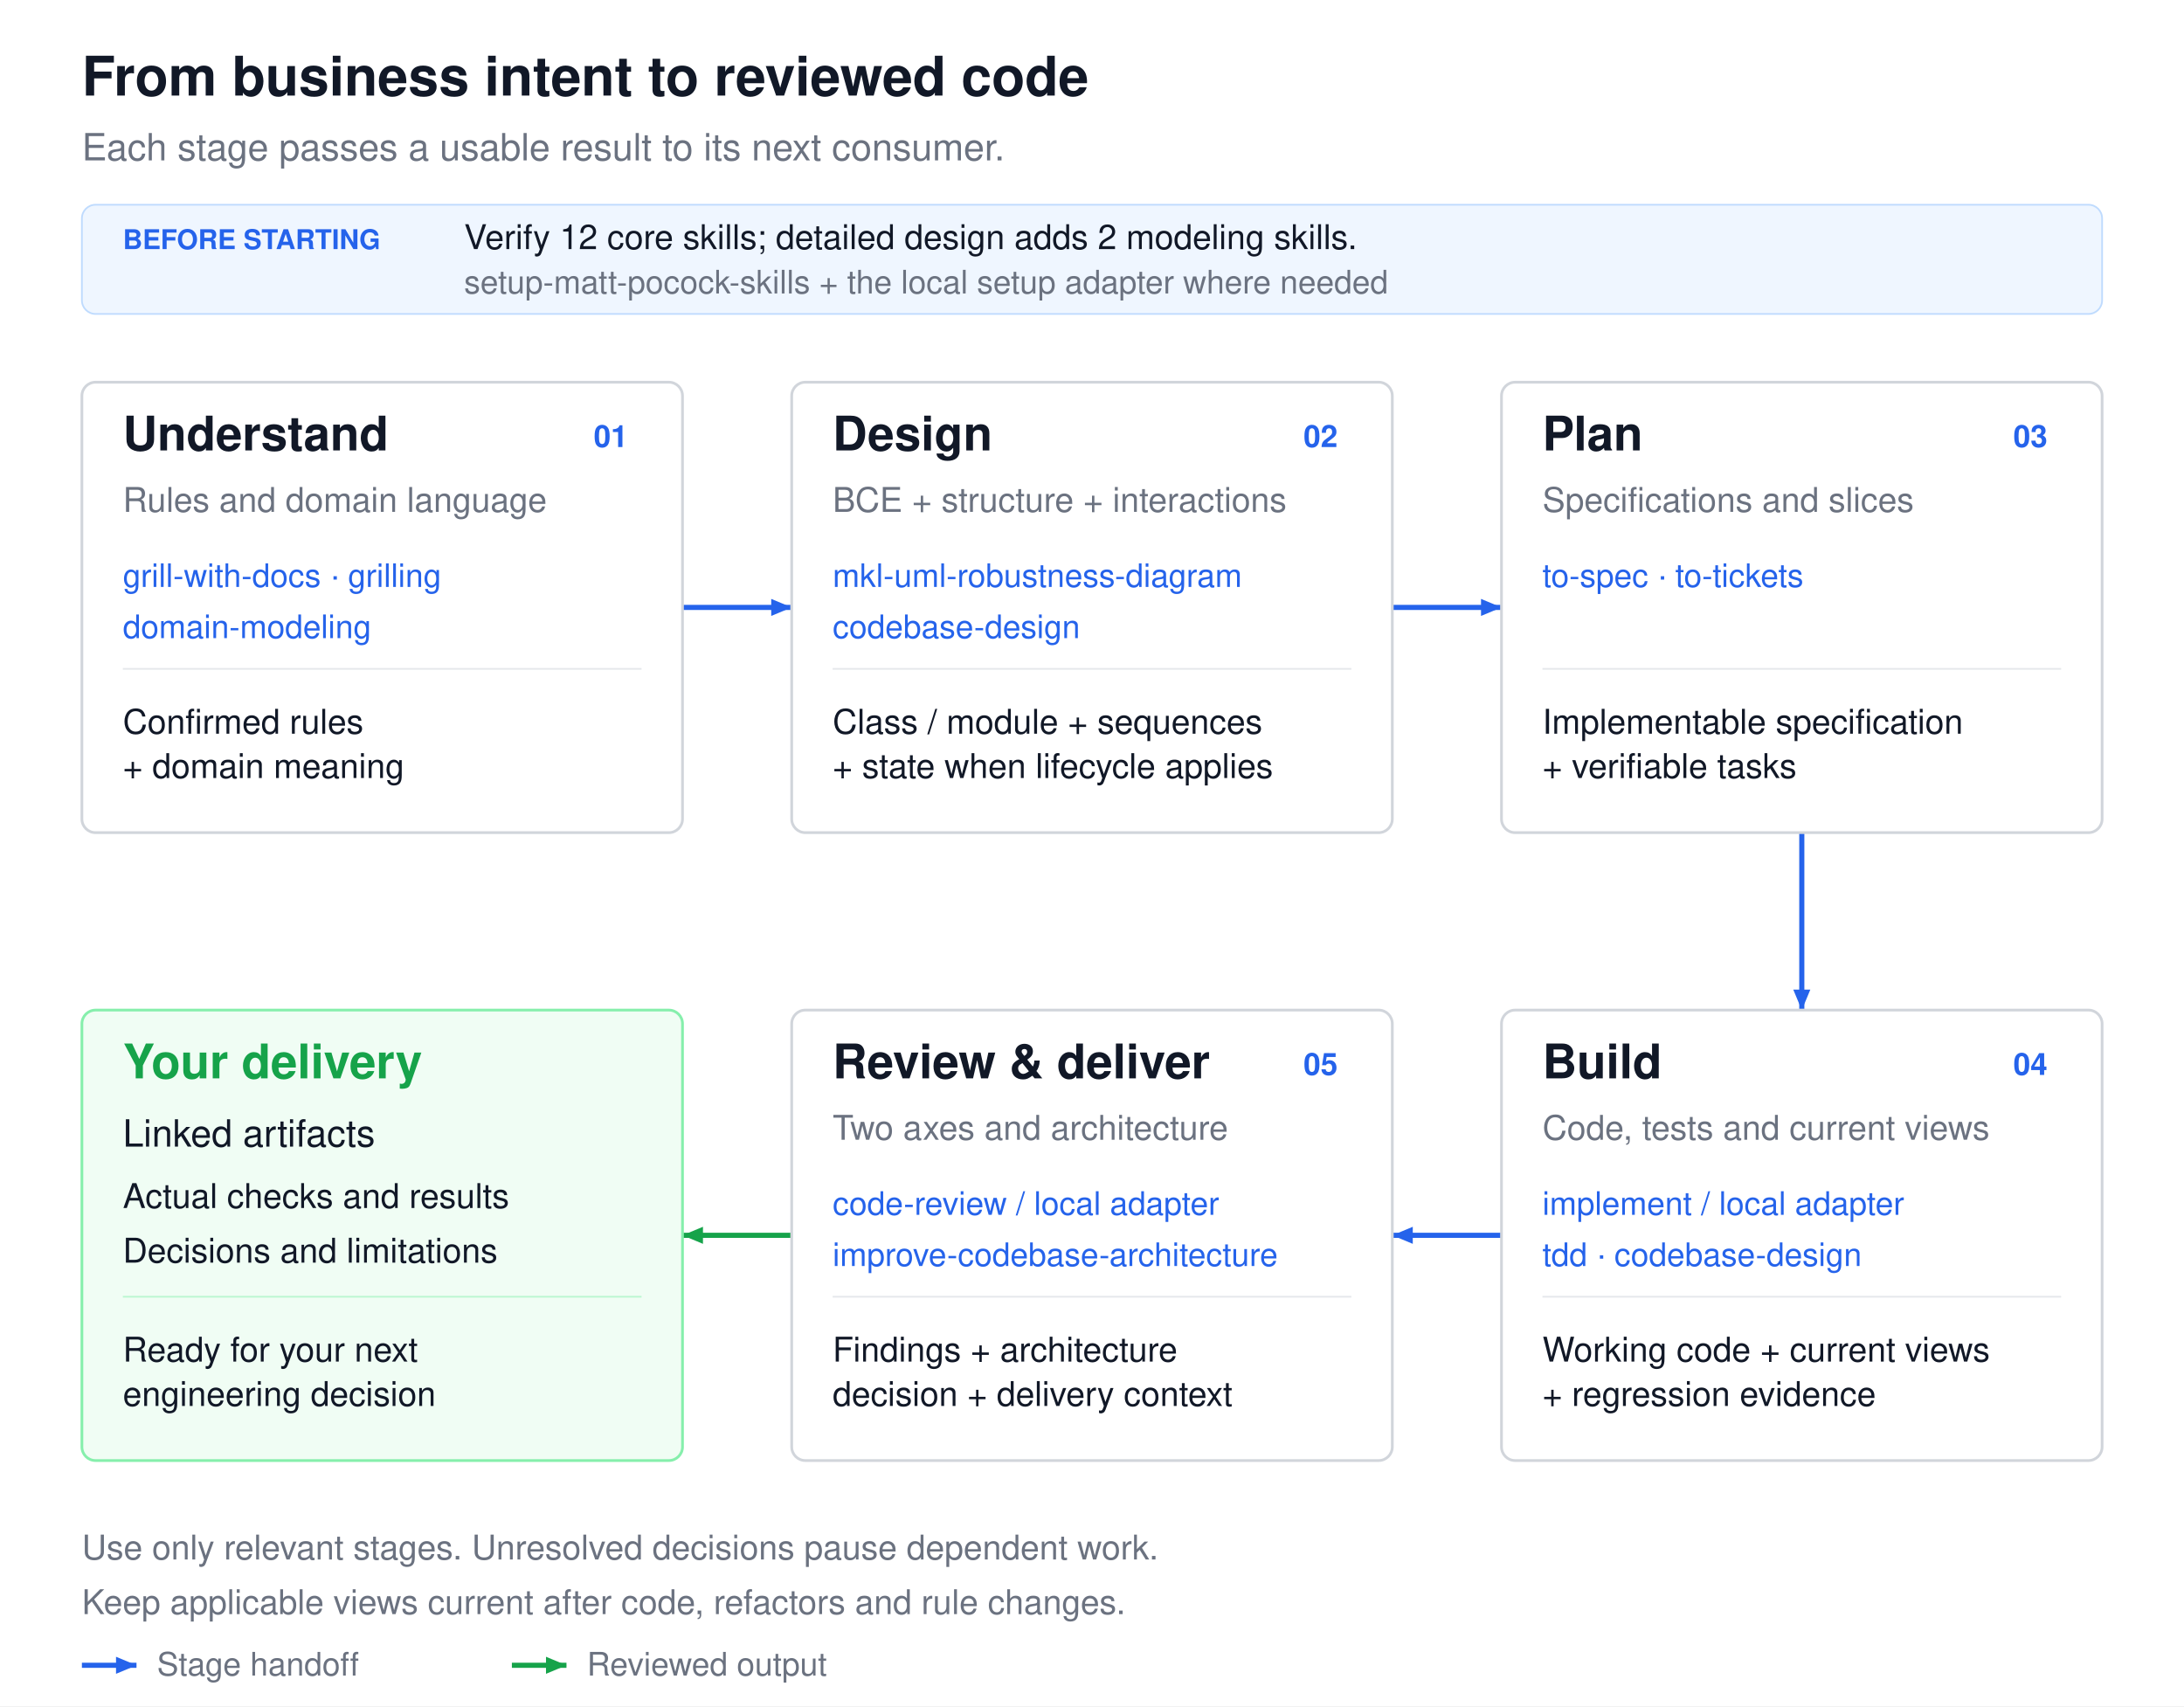
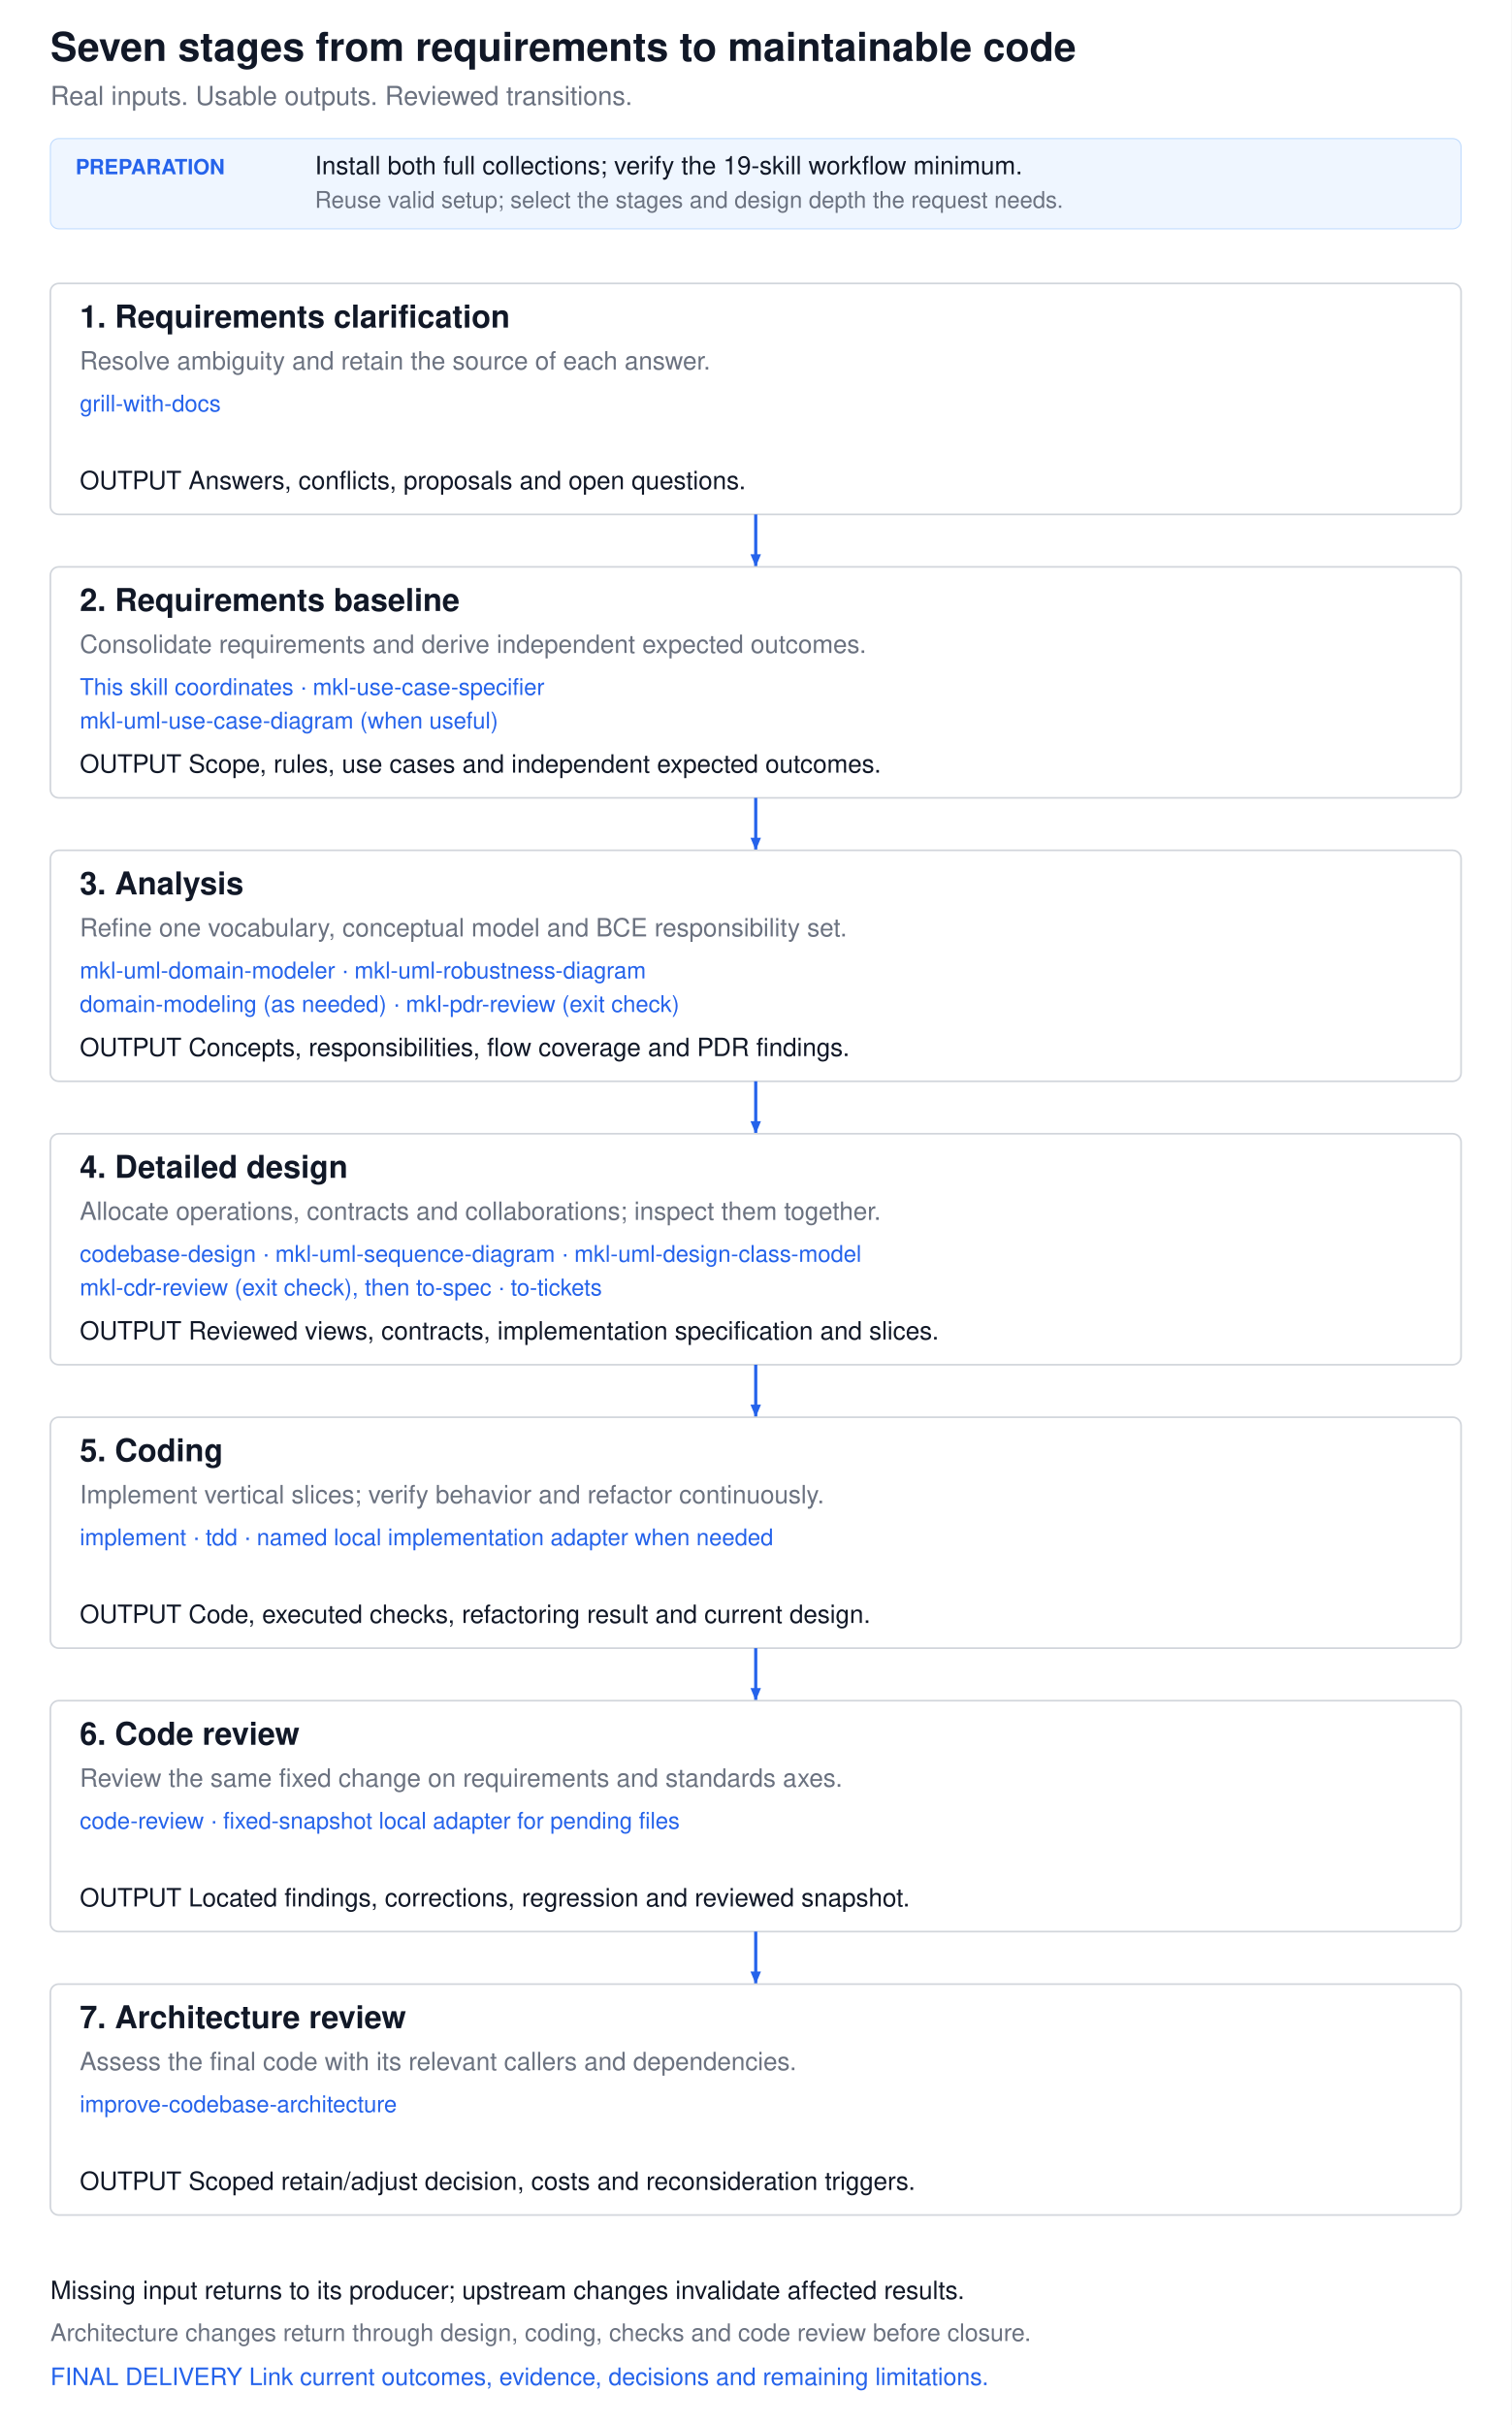
- <svg xmlns="http://www.w3.org/2000/svg" viewBox="0 0 1280 1000" width="1280" height="1000" role="img" aria-labelledby="workflow-title workflow-desc" data-generator="fireworks-tech-graph" data-schema-version="1" data-style-id="1" data-visual-theme="Flat Icon" data-diagram-type="flowchart" data-semantic-profile="generic" data-semantic-valid="true" data-quality-profile="showcase">
-   <style>text { font-family: "Helvetica Neue", Helvetica, Arial, sans-serif; }</style>
+ <svg xmlns="http://www.w3.org/2000/svg" viewBox="0 0 1440 2310" width="1440" height="2310" role="img" aria-labelledby="workflow-title workflow-desc" data-generator="fireworks-tech-graph" data-schema-version="1" data-style-id="1" data-visual-theme="Flat Icon" data-diagram-type="flowchart" data-semantic-profile="generic" data-semantic-valid="true" data-quality-profile="showcase">
+   <style>text{font-family:"Helvetica Neue",Helvetica,Arial,sans-serif}</style>
  <defs>
-     <marker id="workflow-blue" markerUnits="userSpaceOnUse" markerWidth="12" markerHeight="10" refX="12" refY="5" orient="auto">
+     <marker id="workflow-arrow" markerUnits="userSpaceOnUse" markerWidth="12" markerHeight="10" refX="12" refY="5" orient="auto">
      <path d="M 0,0 L 12,5 L 0,10 Z" fill="#2563eb" />
    </marker>
-     <marker id="workflow-green" markerUnits="userSpaceOnUse" markerWidth="12" markerHeight="10" refX="12" refY="5" orient="auto">
-       <path d="M 0,0 L 12,5 L 0,10 Z" fill="#16a34a" />
-     </marker>
  </defs>
-   <rect data-graph-role="background" x="0" y="0" width="1280" height="1000" fill="#ffffff" />
-   <text x="48" y="56" font-size="32" font-weight="600" fill="#111827">From business intent to reviewed code</text>
-   <text x="48" y="94" font-size="22" font-weight="400" fill="#6b7280">Each stage passes a usable result to its next consumer.</text>
-   <g data-graph-role="container" id="preflight" data-graph-bounds="48,120,1232,184">
-     <rect x="48" y="120" width="1184" height="64" rx="8" fill="#eff6ff" stroke="#bfdbfe" />
-     <text x="72" y="146" font-size="16" font-weight="600" fill="#2563eb">BEFORE STARTING</text>
-     <text x="272" y="146" font-size="20" font-weight="500" fill="#111827">Verify 12 core skills; detailed design adds 2 modeling skills.</text>
-     <text x="272" y="172" font-size="19" font-weight="400" fill="#6b7280">setup-matt-pocock-skills + the local setup adapter where needed</text>
+   <rect data-graph-role="background" x="0" y="0" width="1440" height="2310" fill="#ffffff" />
+   <text x="48" y="58" font-size="38" font-weight="600" fill="#111827">Seven stages from requirements to maintainable code</text>
+   <text x="48" y="100" font-size="25" font-weight="400" fill="#6b7280">Real inputs. Usable outputs. Reviewed transitions.</text>
+   <g id="preflight" data-graph-role="container" data-graph-bounds="48,132,1392,218">
+     <rect x="48" y="132" width="1344" height="86" rx="8" fill="#eff6ff" stroke="#bfdbfe" />
+     <text x="72" y="166" font-size="20" font-weight="600" fill="#2563eb">PREPARATION</text>
+     <text x="300" y="166" font-size="24" font-weight="500" fill="#111827">Install both full collections; verify the 19-skill workflow minimum.</text>
+     <text x="300" y="198" font-size="22" font-weight="400" fill="#6b7280">Reuse valid setup; select the stages and design depth the request needs.</text>
  </g>
-   <path id="understand-design" data-graph-role="edge" data-edge-id="understand-design" data-source="understand" data-target="design" data-edge-kind="flow" data-flow="handoff" d="M 400,356 L 464,356" fill="none" stroke="#2563eb" stroke-width="3" marker-end="url(#workflow-blue)" />
-   <path id="design-plan" data-graph-role="edge" data-edge-id="design-plan" data-source="design" data-target="plan" data-edge-kind="flow" data-flow="handoff" d="M 816,356 L 880,356" fill="none" stroke="#2563eb" stroke-width="3" marker-end="url(#workflow-blue)" />
-   <path id="plan-build" data-graph-role="edge" data-edge-id="plan-build" data-source="plan" data-target="build" data-edge-kind="flow" data-flow="handoff" d="M 1056,488 L 1056,592" fill="none" stroke="#2563eb" stroke-width="3" marker-end="url(#workflow-blue)" />
-   <path id="build-review" data-graph-role="edge" data-edge-id="build-review" data-source="build" data-target="review" data-edge-kind="flow" data-flow="handoff" d="M 880,724 L 816,724" fill="none" stroke="#2563eb" stroke-width="3" marker-end="url(#workflow-blue)" />
-   <path id="review-delivery" data-graph-role="edge" data-edge-id="review-delivery" data-source="review" data-target="delivery" data-edge-kind="flow" data-flow="handoff" d="M 464,724 L 400,724" fill="none" stroke="#16a34a" stroke-width="3" marker-end="url(#workflow-green)" />
-   <g id="understand" data-graph-role="node" data-node-id="understand" data-semantic-role="process" data-graph-bounds="48,224,400,488">
-     <rect x="48" y="224" width="352" height="264" rx="8" fill="#ffffff" stroke="#d1d5db" stroke-width="1.6" />
-     <text x="72" y="264" font-size="28" font-weight="600" fill="#111827">Understand</text>
-     <text x="368" y="262" font-size="18" font-weight="600" fill="#2563eb" text-anchor="end">01</text>
-     <text x="72" y="300" font-size="20" font-weight="400" fill="#6b7280">Rules and domain language</text>
-     <text x="72" y="344" font-size="19" font-weight="500" fill="#2563eb">grill-with-docs · grilling</text>
-     <text x="72" y="374" font-size="19" font-weight="500" fill="#2563eb">domain-modeling</text>
-     <line x1="72" y1="392" x2="376" y2="392" stroke="#e5e7eb" stroke-width="1" />
-     <text x="72" y="430" font-size="20" font-weight="500" fill="#111827">Confirmed rules</text>
-     <text x="72" y="456" font-size="20" font-weight="500" fill="#111827">+ domain meaning</text>
+   <g id="stage-1" data-graph-role="node" data-node-id="stage-1" data-semantic-role="process" data-graph-bounds="48,270,1392,490">
+     <rect x="48" y="270" width="1344" height="220" rx="8" fill="#ffffff" stroke="#d1d5db" stroke-width="1.6" />
+     <text x="76" y="312" font-size="30" font-weight="600" fill="#111827">1. Requirements clarification</text>
+     <text x="76" y="352" font-size="24" font-weight="400" fill="#6b7280">Resolve ambiguity and retain the source of each answer.</text>
+     <text x="76" y="392" font-size="22" font-weight="500" fill="#2563eb">grill-with-docs</text>
+     <text x="76" y="466" font-size="24" font-weight="500" fill="#111827">OUTPUT  Answers, conflicts, proposals and open questions.</text>
  </g>
-   <g id="design" data-graph-role="node" data-node-id="design" data-semantic-role="process" data-graph-bounds="464,224,816,488">
-     <rect x="464" y="224" width="352" height="264" rx="8" fill="#ffffff" stroke="#d1d5db" stroke-width="1.6" />
-     <text x="488" y="264" font-size="28" font-weight="600" fill="#111827">Design</text>
-     <text x="784" y="262" font-size="18" font-weight="600" fill="#2563eb" text-anchor="end">02</text>
-     <text x="488" y="300" font-size="20" font-weight="400" fill="#6b7280">BCE + structure + interactions</text>
-     <text x="488" y="344" font-size="19" font-weight="500" fill="#2563eb">mkl-uml-robustness-diagram</text>
-     <text x="488" y="374" font-size="19" font-weight="500" fill="#2563eb">codebase-design</text>
-     <line x1="488" y1="392" x2="792" y2="392" stroke="#e5e7eb" stroke-width="1" />
-     <text x="488" y="430" font-size="20" font-weight="500" fill="#111827">Class / module + sequences</text>
-     <text x="488" y="456" font-size="20" font-weight="500" fill="#111827">+ state when lifecycle applies</text>
+   <path id="flow-1-2" data-graph-role="edge" data-edge-id="flow-1-2" data-source="stage-1" data-target="stage-2" data-edge-kind="flow" data-flow="handoff" d="M 720,490 L 720,540" fill="none" stroke="#2563eb" stroke-width="3" stroke-linejoin="round" marker-end="url(#workflow-arrow)" />
+   <g id="stage-2" data-graph-role="node" data-node-id="stage-2" data-semantic-role="process" data-graph-bounds="48,540,1392,760">
+     <rect x="48" y="540" width="1344" height="220" rx="8" fill="#ffffff" stroke="#d1d5db" stroke-width="1.6" />
+     <text x="76" y="582" font-size="30" font-weight="600" fill="#111827">2. Requirements baseline</text>
+     <text x="76" y="622" font-size="24" font-weight="400" fill="#6b7280">Consolidate requirements and derive independent expected outcomes.</text>
+     <text x="76" y="662" font-size="22" font-weight="500" fill="#2563eb">This skill coordinates · mkl-use-case-specifier</text>
+     <text x="76" y="694" font-size="22" font-weight="500" fill="#2563eb">mkl-uml-use-case-diagram (when useful)</text>
+     <text x="76" y="736" font-size="24" font-weight="500" fill="#111827">OUTPUT  Scope, rules, use cases and independent expected outcomes.</text>
  </g>
-   <g id="plan" data-graph-role="node" data-node-id="plan" data-semantic-role="process" data-graph-bounds="880,224,1232,488">
-     <rect x="880" y="224" width="352" height="264" rx="8" fill="#ffffff" stroke="#d1d5db" stroke-width="1.6" />
-     <text x="904" y="264" font-size="28" font-weight="600" fill="#111827">Plan</text>
-     <text x="1200" y="262" font-size="18" font-weight="600" fill="#2563eb" text-anchor="end">03</text>
-     <text x="904" y="300" font-size="20" font-weight="400" fill="#6b7280">Specifications and slices</text>
-     <text x="904" y="344" font-size="19" font-weight="500" fill="#2563eb">to-spec · to-tickets</text>
-     <line x1="904" y1="392" x2="1208" y2="392" stroke="#e5e7eb" stroke-width="1" />
-     <text x="904" y="430" font-size="20" font-weight="500" fill="#111827">Implementable specification</text>
-     <text x="904" y="456" font-size="20" font-weight="500" fill="#111827">+ verifiable tasks</text>
+   <path id="flow-2-3" data-graph-role="edge" data-edge-id="flow-2-3" data-source="stage-2" data-target="stage-3" data-edge-kind="flow" data-flow="handoff" d="M 720,760 L 720,810" fill="none" stroke="#2563eb" stroke-width="3" stroke-linejoin="round" marker-end="url(#workflow-arrow)" />
+   <g id="stage-3" data-graph-role="node" data-node-id="stage-3" data-semantic-role="process" data-graph-bounds="48,810,1392,1030">
+     <rect x="48" y="810" width="1344" height="220" rx="8" fill="#ffffff" stroke="#d1d5db" stroke-width="1.6" />
+     <text x="76" y="852" font-size="30" font-weight="600" fill="#111827">3. Analysis</text>
+     <text x="76" y="892" font-size="24" font-weight="400" fill="#6b7280">Refine one vocabulary, conceptual model and BCE responsibility set.</text>
+     <text x="76" y="932" font-size="22" font-weight="500" fill="#2563eb">mkl-uml-domain-modeler · mkl-uml-robustness-diagram</text>
+     <text x="76" y="964" font-size="22" font-weight="500" fill="#2563eb">domain-modeling (as needed) · mkl-pdr-review (exit check)</text>
+     <text x="76" y="1006" font-size="24" font-weight="500" fill="#111827">OUTPUT  Concepts, responsibilities, flow coverage and PDR findings.</text>
  </g>
-   <g id="build" data-graph-role="node" data-node-id="build" data-semantic-role="process" data-graph-bounds="880,592,1232,856">
-     <rect x="880" y="592" width="352" height="264" rx="8" fill="#ffffff" stroke="#d1d5db" stroke-width="1.6" />
-     <text x="904" y="632" font-size="28" font-weight="600" fill="#111827">Build</text>
-     <text x="1200" y="630" font-size="18" font-weight="600" fill="#2563eb" text-anchor="end">04</text>
-     <text x="904" y="668" font-size="20" font-weight="400" fill="#6b7280">Code, tests and current views</text>
-     <text x="904" y="712" font-size="19" font-weight="500" fill="#2563eb">implement / local adapter</text>
-     <text x="904" y="742" font-size="19" font-weight="500" fill="#2563eb">tdd · codebase-design</text>
-     <line x1="904" y1="760" x2="1208" y2="760" stroke="#e5e7eb" stroke-width="1" />
-     <text x="904" y="798" font-size="20" font-weight="500" fill="#111827">Working code + current views</text>
-     <text x="904" y="824" font-size="20" font-weight="500" fill="#111827">+ regression evidence</text>
+   <path id="flow-3-4" data-graph-role="edge" data-edge-id="flow-3-4" data-source="stage-3" data-target="stage-4" data-edge-kind="flow" data-flow="handoff" d="M 720,1030 L 720,1080" fill="none" stroke="#2563eb" stroke-width="3" stroke-linejoin="round" marker-end="url(#workflow-arrow)" />
+   <g id="stage-4" data-graph-role="node" data-node-id="stage-4" data-semantic-role="process" data-graph-bounds="48,1080,1392,1300">
+     <rect x="48" y="1080" width="1344" height="220" rx="8" fill="#ffffff" stroke="#d1d5db" stroke-width="1.6" />
+     <text x="76" y="1122" font-size="30" font-weight="600" fill="#111827">4. Detailed design</text>
+     <text x="76" y="1162" font-size="24" font-weight="400" fill="#6b7280">Allocate operations, contracts and collaborations; inspect them together.</text>
+     <text x="76" y="1202" font-size="22" font-weight="500" fill="#2563eb">codebase-design · mkl-uml-sequence-diagram · mkl-uml-design-class-model</text>
+     <text x="76" y="1234" font-size="22" font-weight="500" fill="#2563eb">mkl-cdr-review (exit check), then to-spec · to-tickets</text>
+     <text x="76" y="1276" font-size="24" font-weight="500" fill="#111827">OUTPUT  Reviewed views, contracts, implementation specification and slices.</text>
  </g>
-   <g id="review" data-graph-role="node" data-node-id="review" data-semantic-role="process" data-graph-bounds="464,592,816,856">
-     <rect x="464" y="592" width="352" height="264" rx="8" fill="#ffffff" stroke="#d1d5db" stroke-width="1.6" />
-     <text x="488" y="632" font-size="28" font-weight="600" fill="#111827">Review &amp; deliver</text>
-     <text x="784" y="630" font-size="18" font-weight="600" fill="#2563eb" text-anchor="end">05</text>
-     <text x="488" y="668" font-size="20" font-weight="400" fill="#6b7280">Two axes and architecture</text>
-     <text x="488" y="712" font-size="19" font-weight="500" fill="#2563eb">code-review / local adapter</text>
-     <text x="488" y="742" font-size="19" font-weight="500" fill="#2563eb">improve-codebase-architecture</text>
-     <line x1="488" y1="760" x2="792" y2="760" stroke="#e5e7eb" stroke-width="1" />
-     <text x="488" y="798" font-size="20" font-weight="500" fill="#111827">Findings + architecture</text>
-     <text x="488" y="824" font-size="20" font-weight="500" fill="#111827">decision + delivery context</text>
+   <path id="flow-4-5" data-graph-role="edge" data-edge-id="flow-4-5" data-source="stage-4" data-target="stage-5" data-edge-kind="flow" data-flow="handoff" d="M 720,1300 L 720,1350" fill="none" stroke="#2563eb" stroke-width="3" stroke-linejoin="round" marker-end="url(#workflow-arrow)" />
+   <g id="stage-5" data-graph-role="node" data-node-id="stage-5" data-semantic-role="process" data-graph-bounds="48,1350,1392,1570">
+     <rect x="48" y="1350" width="1344" height="220" rx="8" fill="#ffffff" stroke="#d1d5db" stroke-width="1.6" />
+     <text x="76" y="1392" font-size="30" font-weight="600" fill="#111827">5. Coding</text>
+     <text x="76" y="1432" font-size="24" font-weight="400" fill="#6b7280">Implement vertical slices; verify behavior and refactor continuously.</text>
+     <text x="76" y="1472" font-size="22" font-weight="500" fill="#2563eb">implement · tdd · named local implementation adapter when needed</text>
+     <text x="76" y="1546" font-size="24" font-weight="500" fill="#111827">OUTPUT  Code, executed checks, refactoring result and current design.</text>
  </g>
-   <g id="delivery" data-graph-role="node" data-node-id="delivery" data-semantic-role="process" data-graph-bounds="48,592,400,856">
-     <rect x="48" y="592" width="352" height="264" rx="8" fill="#f0fdf4" stroke="#86efac" stroke-width="1.6" />
-     <text x="72" y="632" font-size="28" font-weight="600" fill="#16a34a">Your delivery</text>
-     <text x="72" y="672" font-size="22" font-weight="500" fill="#111827">Linked artifacts</text>
-     <text x="72" y="708" font-size="20" font-weight="400" fill="#111827">Actual checks and results</text>
-     <text x="72" y="740" font-size="20" font-weight="400" fill="#111827">Decisions and limitations</text>
-     <line x1="72" y1="760" x2="376" y2="760" stroke="#bbf7d0" />
-     <text x="72" y="798" font-size="20" font-weight="500" fill="#111827">Ready for your next</text>
-     <text x="72" y="824" font-size="20" font-weight="500" fill="#111827">engineering decision</text>
+   <path id="flow-5-6" data-graph-role="edge" data-edge-id="flow-5-6" data-source="stage-5" data-target="stage-6" data-edge-kind="flow" data-flow="handoff" d="M 720,1570 L 720,1620" fill="none" stroke="#2563eb" stroke-width="3" stroke-linejoin="round" marker-end="url(#workflow-arrow)" />
+   <g id="stage-6" data-graph-role="node" data-node-id="stage-6" data-semantic-role="process" data-graph-bounds="48,1620,1392,1840">
+     <rect x="48" y="1620" width="1344" height="220" rx="8" fill="#ffffff" stroke="#d1d5db" stroke-width="1.6" />
+     <text x="76" y="1662" font-size="30" font-weight="600" fill="#111827">6. Code review</text>
+     <text x="76" y="1702" font-size="24" font-weight="400" fill="#6b7280">Review the same fixed change on requirements and standards axes.</text>
+     <text x="76" y="1742" font-size="22" font-weight="500" fill="#2563eb">code-review · fixed-snapshot local adapter for pending files</text>
+     <text x="76" y="1816" font-size="24" font-weight="500" fill="#111827">OUTPUT  Located findings, corrections, regression and reviewed snapshot.</text>
  </g>
-   <text x="48" y="914" font-size="20" font-weight="400" fill="#6b7280">Use only relevant stages. Unresolved decisions pause dependent work.</text>
-   <text x="48" y="946" font-size="20" font-weight="400" fill="#6b7280">Keep applicable views current after code, refactors and rule changes.</text>
-   <g data-graph-role="legend">
-     <line x1="48" y1="976" x2="80" y2="976" stroke="#2563eb" stroke-width="3" marker-end="url(#workflow-blue)" />
-     <text x="92" y="982" font-size="19" font-weight="400" fill="#6b7280">Stage handoff</text>
-     <line x1="300" y1="976" x2="332" y2="976" stroke="#16a34a" stroke-width="3" marker-end="url(#workflow-green)" />
-     <text x="344" y="982" font-size="19" font-weight="400" fill="#6b7280">Reviewed output</text>
+   <path id="flow-6-7" data-graph-role="edge" data-edge-id="flow-6-7" data-source="stage-6" data-target="stage-7" data-edge-kind="flow" data-flow="handoff" d="M 720,1840 L 720,1890" fill="none" stroke="#2563eb" stroke-width="3" stroke-linejoin="round" marker-end="url(#workflow-arrow)" />
+   <g id="stage-7" data-graph-role="node" data-node-id="stage-7" data-semantic-role="process" data-graph-bounds="48,1890,1392,2110">
+     <rect x="48" y="1890" width="1344" height="220" rx="8" fill="#ffffff" stroke="#d1d5db" stroke-width="1.6" />
+     <text x="76" y="1932" font-size="30" font-weight="600" fill="#111827">7. Architecture review</text>
+     <text x="76" y="1972" font-size="24" font-weight="400" fill="#6b7280">Assess the final code with its relevant callers and dependencies.</text>
+     <text x="76" y="2012" font-size="22" font-weight="500" fill="#2563eb">improve-codebase-architecture</text>
+     <text x="76" y="2086" font-size="24" font-weight="500" fill="#111827">OUTPUT  Scoped retain/adjust decision, costs and reconsideration triggers.</text>
  </g>
+   <text x="48" y="2190" font-size="24" font-weight="500" fill="#111827">Missing input returns to its producer; upstream changes invalidate affected results.</text>
+   <text x="48" y="2230" font-size="23" font-weight="400" fill="#6b7280">Architecture changes return through design, coding, checks and code review before closure.</text>
+   <text x="48" y="2272" font-size="23" font-weight="500" fill="#2563eb">FINAL DELIVERY  Link current outcomes, evidence, decisions and remaining limitations.</text>
</svg>
